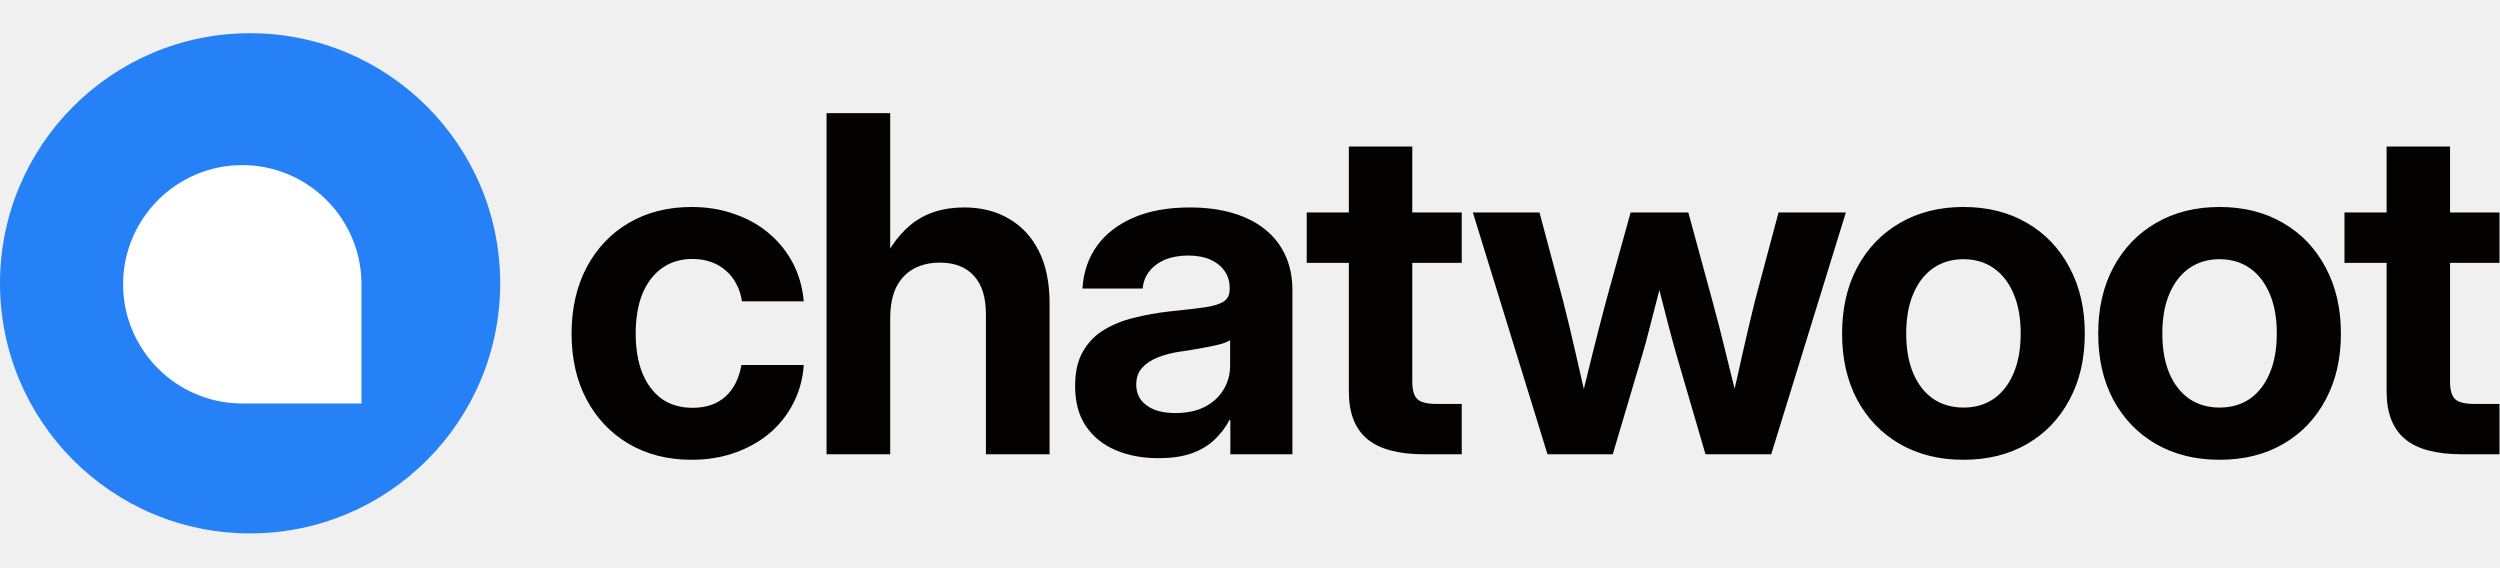
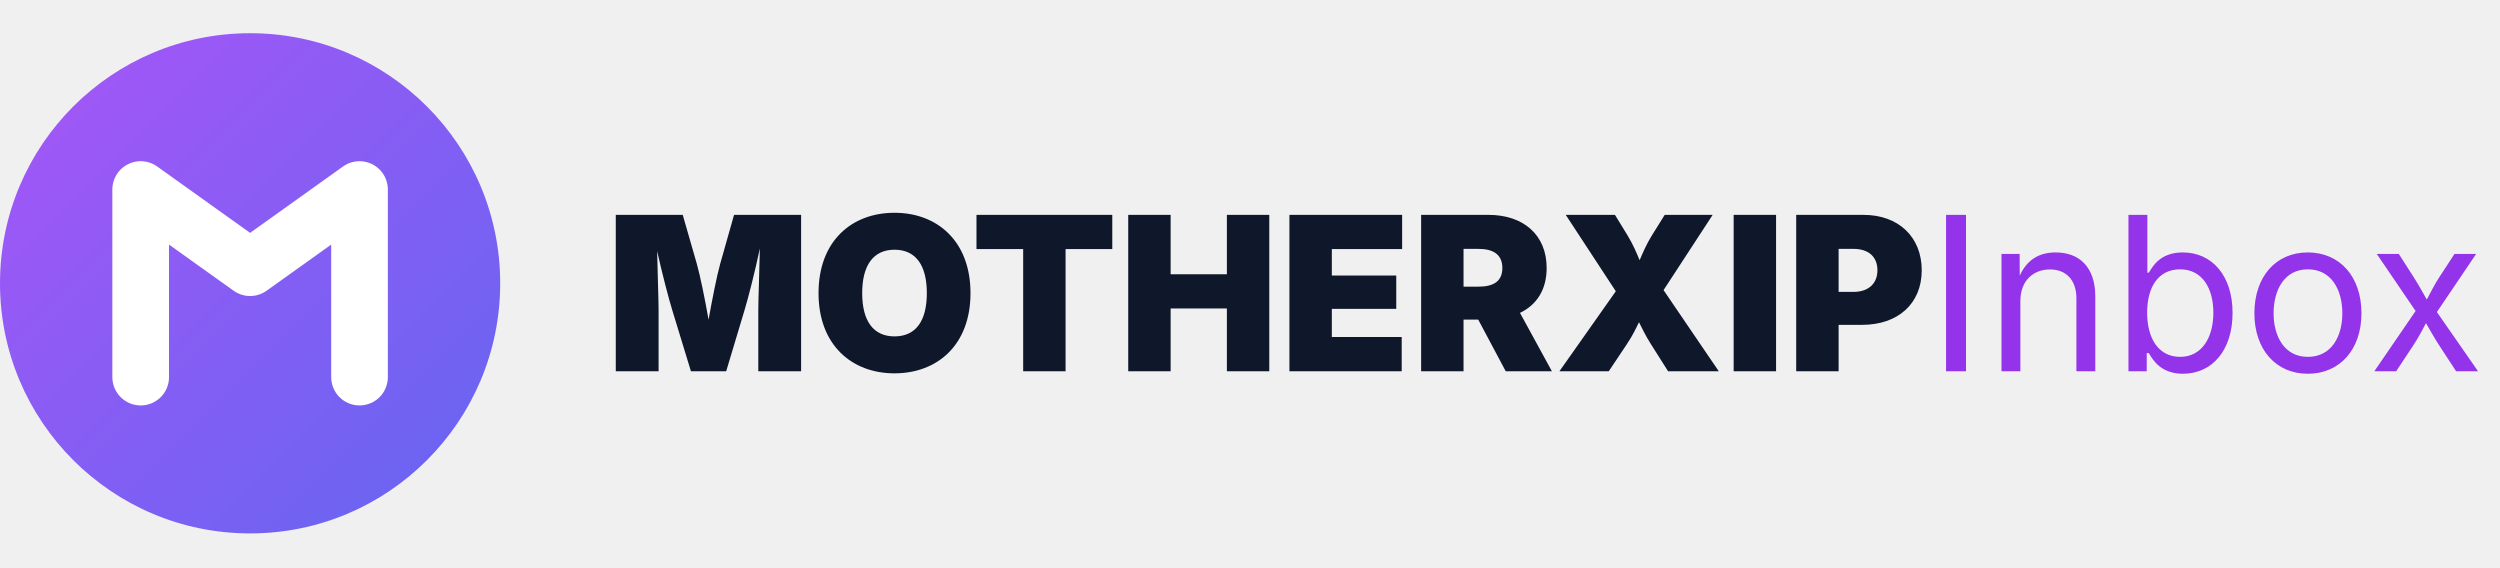
<svg xmlns="http://www.w3.org/2000/svg" width="2559" height="581" viewBox="0 0 2559 581" fill="none">
-   <path d="M256 546C397.385 546 512 431.385 512 290C512 148.615 397.385 34 256 34C114.615 34 0 148.615 0 290C0 431.385 114.615 546 256 546Z" fill="#2781F6" />
-   <path d="M367 410H247.99C182.388 410 129 356.608 129 290.989C129 225.392 182.388 172 247.992 172C313.612 172 367 225.392 367 290.989V410Z" fill="white" stroke="white" stroke-width="6" />
-   <path d="M707.875 470.625C683.5 470.625 662.016 465.156 643.422 454.219C624.984 443.281 610.609 428.125 600.297 408.75C590.141 389.375 585.062 366.953 585.062 341.484C585.062 316.016 590.141 293.516 600.297 273.984C610.609 254.453 624.984 239.219 643.422 228.281C662.016 217.344 683.5 211.875 707.875 211.875C723.812 211.875 738.5 214.297 751.938 219.141C765.531 223.828 777.328 230.469 787.328 239.062C797.484 247.656 805.609 257.812 811.703 269.531C817.797 281.25 821.469 294.219 822.719 308.438H759.438C758.5 301.875 756.625 296.016 753.812 290.859C751.156 285.547 747.641 281.016 743.266 277.266C739.047 273.359 734.047 270.391 728.266 268.359C722.641 266.172 716.156 265.078 708.812 265.078C696.781 265.078 686.391 268.203 677.641 274.453C668.891 280.703 662.172 289.531 657.484 300.938C652.953 312.344 650.688 325.859 650.688 341.484C650.688 356.953 652.953 370.391 657.484 381.797C662.172 393.203 668.812 402.031 677.406 408.281C686.156 414.375 696.625 417.422 708.812 417.422C716.156 417.422 722.641 416.406 728.266 414.375C733.891 412.344 738.734 409.453 742.797 405.703C747.016 401.797 750.453 397.188 753.109 391.875C755.766 386.406 757.719 380.312 758.969 373.594H822.719C821.781 387.656 818.266 400.625 812.172 412.5C806.234 424.219 798.188 434.453 788.031 443.203C777.875 451.797 766 458.516 752.406 463.359C738.812 468.203 723.969 470.625 707.875 470.625ZM911.209 326.484V465H846.053V115.781H911.209V281.25H898.319C906.288 259.375 917.459 242.422 931.834 230.391C946.366 218.359 964.725 212.344 986.913 212.344C1004.41 212.344 1019.65 216.172 1032.62 223.828C1045.74 231.328 1055.98 242.344 1063.32 256.875C1070.66 271.406 1074.33 289.141 1074.33 310.078V465H1009.18V321.562C1009.18 304.219 1005.04 291.094 996.756 282.188C988.631 273.281 977.069 268.828 962.069 268.828C952.069 268.828 943.241 270.859 935.584 274.922C927.928 278.984 921.913 285.234 917.538 293.672C913.319 302.109 911.209 313.047 911.209 326.484ZM1185.79 468.984C1169.39 468.984 1154.78 466.25 1141.97 460.781C1129.15 455.312 1119 447.109 1111.5 436.172C1104.15 425.234 1100.48 411.562 1100.48 395.156C1100.48 381.094 1103.06 369.453 1108.22 360.234C1113.53 350.859 1120.64 343.438 1129.54 337.969C1138.61 332.344 1149 328.125 1160.72 325.312C1172.43 322.344 1184.62 320.156 1197.28 318.75C1212.59 317.188 1224.7 315.781 1233.61 314.531C1242.51 313.125 1248.92 311.094 1252.83 308.438C1256.73 305.781 1258.68 301.719 1258.68 296.25V294.609C1258.68 288.047 1256.97 282.344 1253.53 277.5C1250.09 272.5 1245.25 268.594 1239 265.781C1232.75 262.969 1225.17 261.562 1216.26 261.562C1207.36 261.562 1199.47 262.969 1192.59 265.781C1185.87 268.594 1180.48 272.578 1176.42 277.734C1172.51 282.734 1170.25 288.594 1169.62 295.312H1107.98C1109.08 278.438 1114.08 263.828 1122.98 251.484C1132.04 239.141 1144.54 229.531 1160.48 222.656C1176.58 215.781 1195.72 212.344 1217.9 212.344C1234.47 212.344 1249.23 214.297 1262.2 218.203C1275.33 222.109 1286.34 227.734 1295.25 235.078C1304.31 242.422 1311.18 251.328 1315.87 261.797C1320.56 272.109 1322.9 283.75 1322.9 296.719V465H1259.39V430.078H1258.45C1254.23 437.891 1248.92 444.766 1242.51 450.703C1236.26 456.484 1228.45 461.016 1219.08 464.297C1209.86 467.422 1198.76 468.984 1185.79 468.984ZM1203.14 422.812C1214.86 422.812 1224.86 420.703 1233.14 416.484C1241.58 412.109 1247.98 406.25 1252.36 398.906C1256.89 391.562 1259.15 383.281 1259.15 374.062V348.281C1257.12 349.531 1254.39 350.703 1250.95 351.797C1247.67 352.734 1243.68 353.672 1239 354.609C1234.47 355.547 1229.47 356.484 1224 357.422C1218.68 358.359 1213.14 359.219 1207.36 360C1199.23 361.25 1191.81 363.203 1185.09 365.859C1178.37 368.516 1172.98 372.109 1168.92 376.641C1165.01 381.016 1163.06 386.719 1163.06 393.75C1163.06 399.688 1164.7 404.922 1167.98 409.453C1171.42 413.828 1176.11 417.188 1182.04 419.531C1187.98 421.719 1195.01 422.812 1203.14 422.812ZM1496.24 217.5V269.062H1337.57V217.5H1496.24ZM1380.69 150H1445.61V390.703C1445.61 399.297 1447.33 405.234 1450.77 408.516C1454.21 411.797 1460.69 413.438 1470.22 413.438C1474.13 413.438 1478.66 413.438 1483.82 413.438C1489.13 413.438 1493.27 413.438 1496.24 413.438V465C1492.02 465 1486.32 465 1479.13 465C1472.1 465 1464.99 465 1457.8 465C1431.39 465 1411.94 459.766 1399.44 449.297C1386.94 438.828 1380.69 422.656 1380.69 400.781V150ZM1584.03 465L1507.62 217.5H1575.82L1599.73 307.031C1604.26 324.688 1608.63 342.891 1612.85 361.641C1617.07 380.391 1621.29 398.828 1625.51 416.953H1616.6C1621.13 398.828 1625.67 380.391 1630.2 361.641C1634.88 342.891 1639.57 324.688 1644.26 307.031L1669.1 217.5H1728.17L1752.54 307.031C1757.38 324.688 1762.07 342.891 1766.6 361.641C1771.13 380.391 1775.67 398.828 1780.2 416.953H1771.06C1775.43 398.828 1779.65 380.391 1783.71 361.641C1787.93 342.891 1792.23 324.688 1796.6 307.031L1820.51 217.5H1889.42L1813.01 465H1745.74L1716.45 364.688C1713.63 354.844 1710.9 344.844 1708.24 334.688C1705.59 324.375 1702.93 314.062 1700.28 303.75C1697.78 293.281 1695.12 282.969 1692.31 272.812H1704.96C1702.31 282.969 1699.57 293.281 1696.76 303.75C1694.1 314.062 1691.45 324.375 1688.79 334.688C1686.29 344.844 1683.56 354.844 1680.59 364.688L1650.82 465H1584.03ZM2009.78 470.625C1985.09 470.625 1963.38 465.234 1944.62 454.453C1926.03 443.672 1911.5 428.594 1901.03 409.219C1890.72 389.844 1885.56 367.266 1885.56 341.484C1885.56 315.703 1890.72 293.125 1901.03 273.75C1911.5 254.219 1926.03 239.062 1944.62 228.281C1963.38 217.344 1985.09 211.875 2009.78 211.875C2034.62 211.875 2056.34 217.344 2074.94 228.281C2093.53 239.062 2107.98 254.219 2118.3 273.75C2128.77 293.125 2134 315.703 2134 341.484C2134 367.266 2128.77 389.844 2118.3 409.219C2107.98 428.594 2093.53 443.672 2074.94 454.453C2056.34 465.234 2034.62 470.625 2009.78 470.625ZM2009.78 417.188C2021.66 417.188 2031.97 414.219 2040.72 408.281C2049.47 402.188 2056.27 393.438 2061.11 382.031C2065.95 370.625 2068.38 357.109 2068.38 341.484C2068.38 325.547 2065.95 311.953 2061.11 300.703C2056.27 289.297 2049.47 280.547 2040.72 274.453C2031.97 268.359 2021.66 265.312 2009.78 265.312C1998.06 265.312 1987.75 268.359 1978.84 274.453C1970.09 280.547 1963.3 289.297 1958.45 300.703C1953.61 311.953 1951.19 325.547 1951.19 341.484C1951.19 357.266 1953.61 370.859 1958.45 382.266C1963.3 393.516 1970.09 402.188 1978.84 408.281C1987.75 414.219 1998.06 417.188 2009.78 417.188ZM2271.94 470.625C2247.26 470.625 2225.54 465.234 2206.79 454.453C2188.19 443.672 2173.66 428.594 2163.19 409.219C2152.88 389.844 2147.72 367.266 2147.72 341.484C2147.72 315.703 2152.88 293.125 2163.19 273.75C2173.66 254.219 2188.19 239.062 2206.79 228.281C2225.54 217.344 2247.26 211.875 2271.94 211.875C2296.79 211.875 2318.51 217.344 2337.1 228.281C2355.69 239.062 2370.15 254.219 2380.46 273.75C2390.93 293.125 2396.16 315.703 2396.16 341.484C2396.16 367.266 2390.93 389.844 2380.46 409.219C2370.15 428.594 2355.69 443.672 2337.1 454.453C2318.51 465.234 2296.79 470.625 2271.94 470.625ZM2271.94 417.188C2283.82 417.188 2294.13 414.219 2302.88 408.281C2311.63 402.188 2318.43 393.438 2323.27 382.031C2328.12 370.625 2330.54 357.109 2330.54 341.484C2330.54 325.547 2328.12 311.953 2323.27 300.703C2318.43 289.297 2311.63 280.547 2302.88 274.453C2294.13 268.359 2283.82 265.312 2271.94 265.312C2260.22 265.312 2249.91 268.359 2241.01 274.453C2232.26 280.547 2225.46 289.297 2220.62 300.703C2215.77 311.953 2213.35 325.547 2213.35 341.484C2213.35 357.266 2215.77 370.859 2220.62 382.266C2225.46 393.516 2232.26 402.188 2241.01 408.281C2249.91 414.219 2260.22 417.188 2271.94 417.188ZM2558.48 217.5V269.062H2399.81V217.5H2558.48ZM2442.93 150H2507.86V390.703C2507.86 399.297 2509.57 405.234 2513.01 408.516C2516.45 411.797 2522.93 413.438 2532.47 413.438C2536.37 413.438 2540.9 413.438 2546.06 413.438C2551.37 413.438 2555.51 413.438 2558.48 413.438V465C2554.26 465 2548.56 465 2541.37 465C2534.34 465 2527.23 465 2520.04 465C2493.64 465 2474.18 459.766 2461.68 449.297C2449.18 438.828 2442.93 422.656 2442.93 400.781V150Z" fill="#040101" />
+   <defs>
+     <linearGradient id="motherxip-grad" x1="0%" y1="0%" x2="100%" y2="100%">
+       <stop offset="0%" stop-color="#a855f7" />
+       <stop offset="100%" stop-color="#6366f1" />
+     </linearGradient>
+   </defs>
+   <circle cx="256" cy="290" r="256" fill="url(#motherxip-grad)" />
+   <path d="M144 386V194L256 274L368 194V386" stroke="white" stroke-width="58" stroke-linecap="round" stroke-linejoin="round" fill="none" />
+   <text x="620" y="380" font-family="'Outfit', 'Inter', 'Segoe UI', sans-serif" font-size="220" font-weight="900" fill="#0f172a">MOTHERXIP<tspan font-weight="400" fill="#9333ea"> Inbox</tspan>
+   </text>
</svg>
